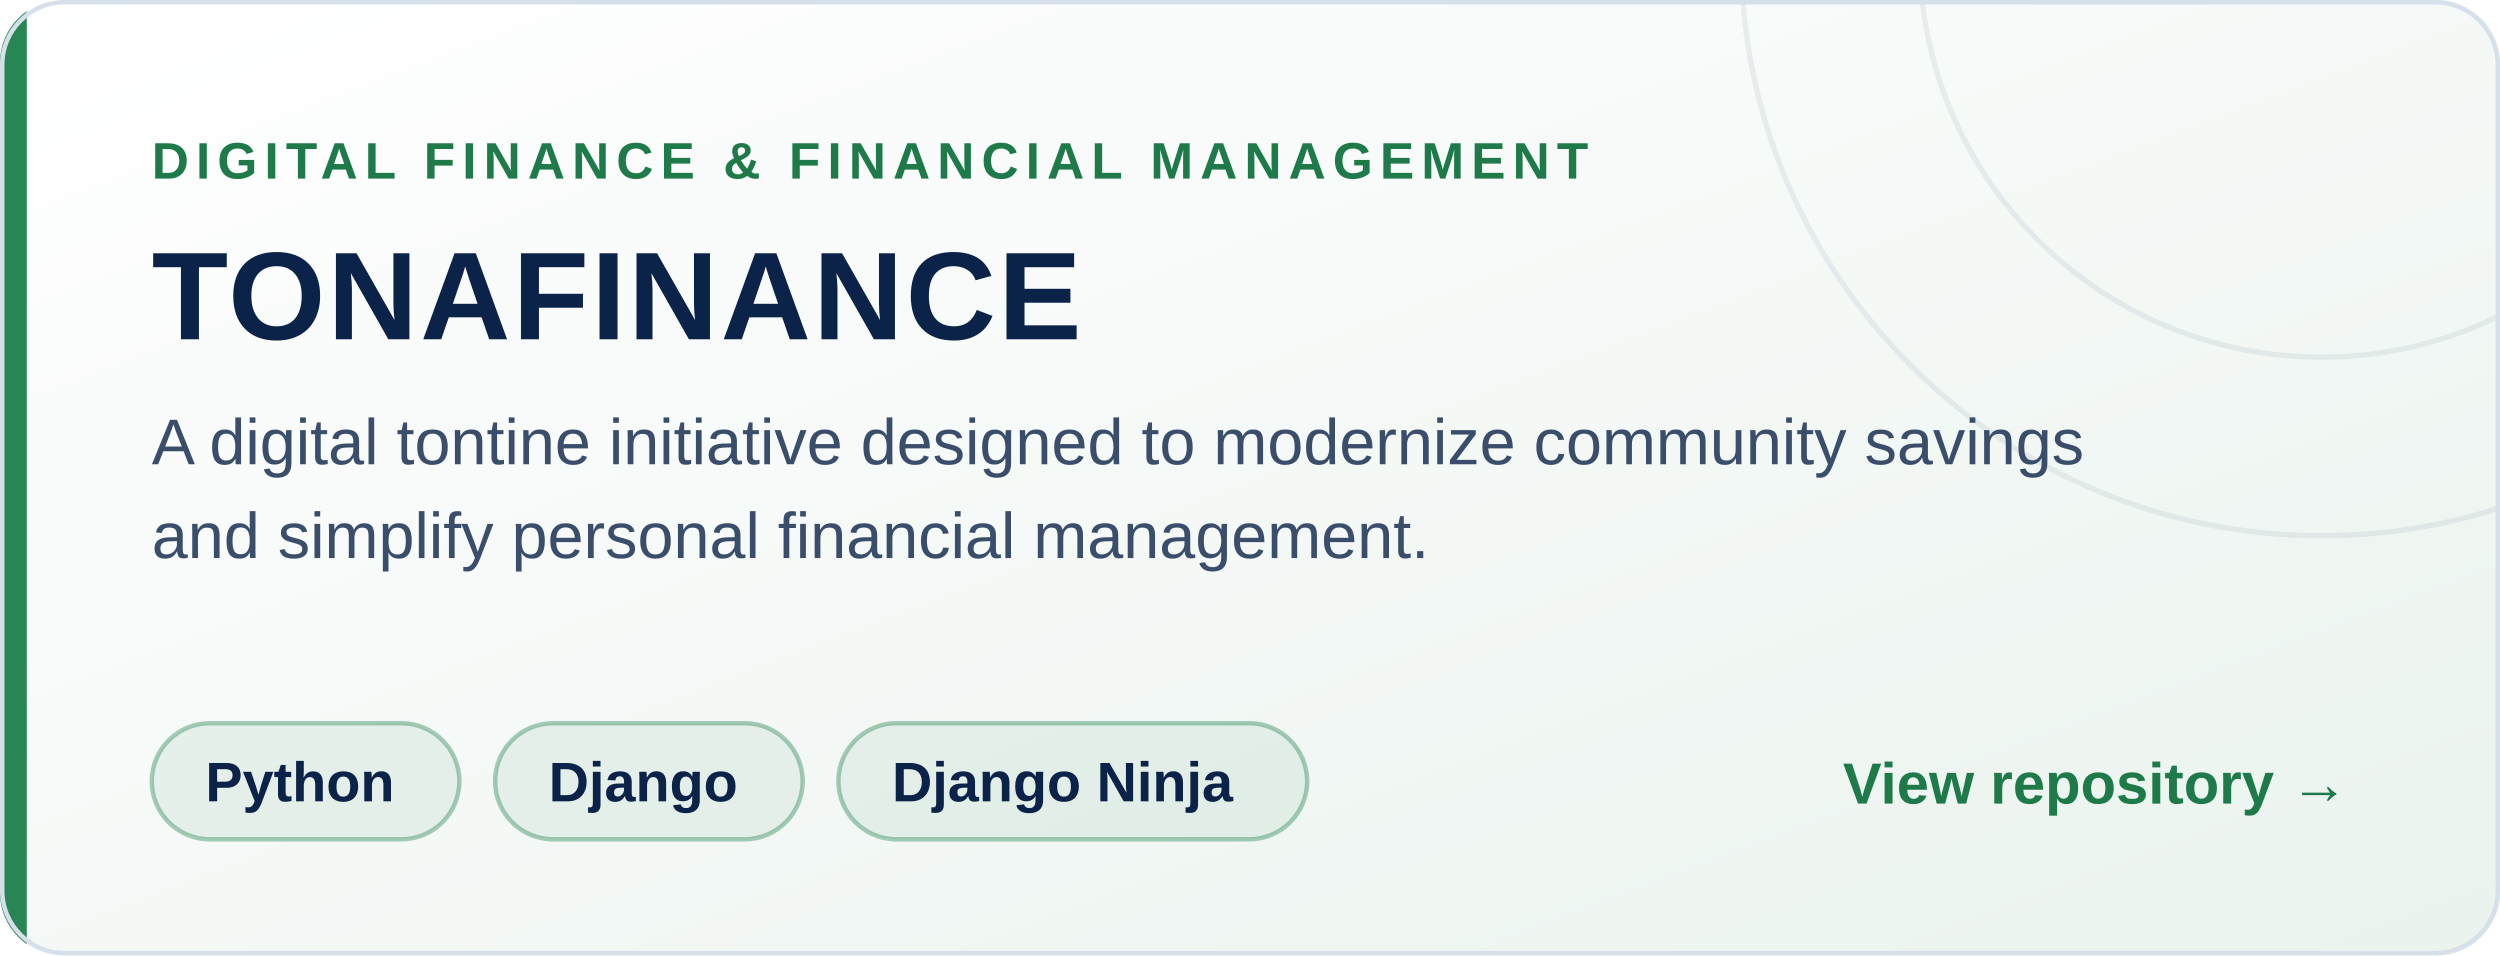
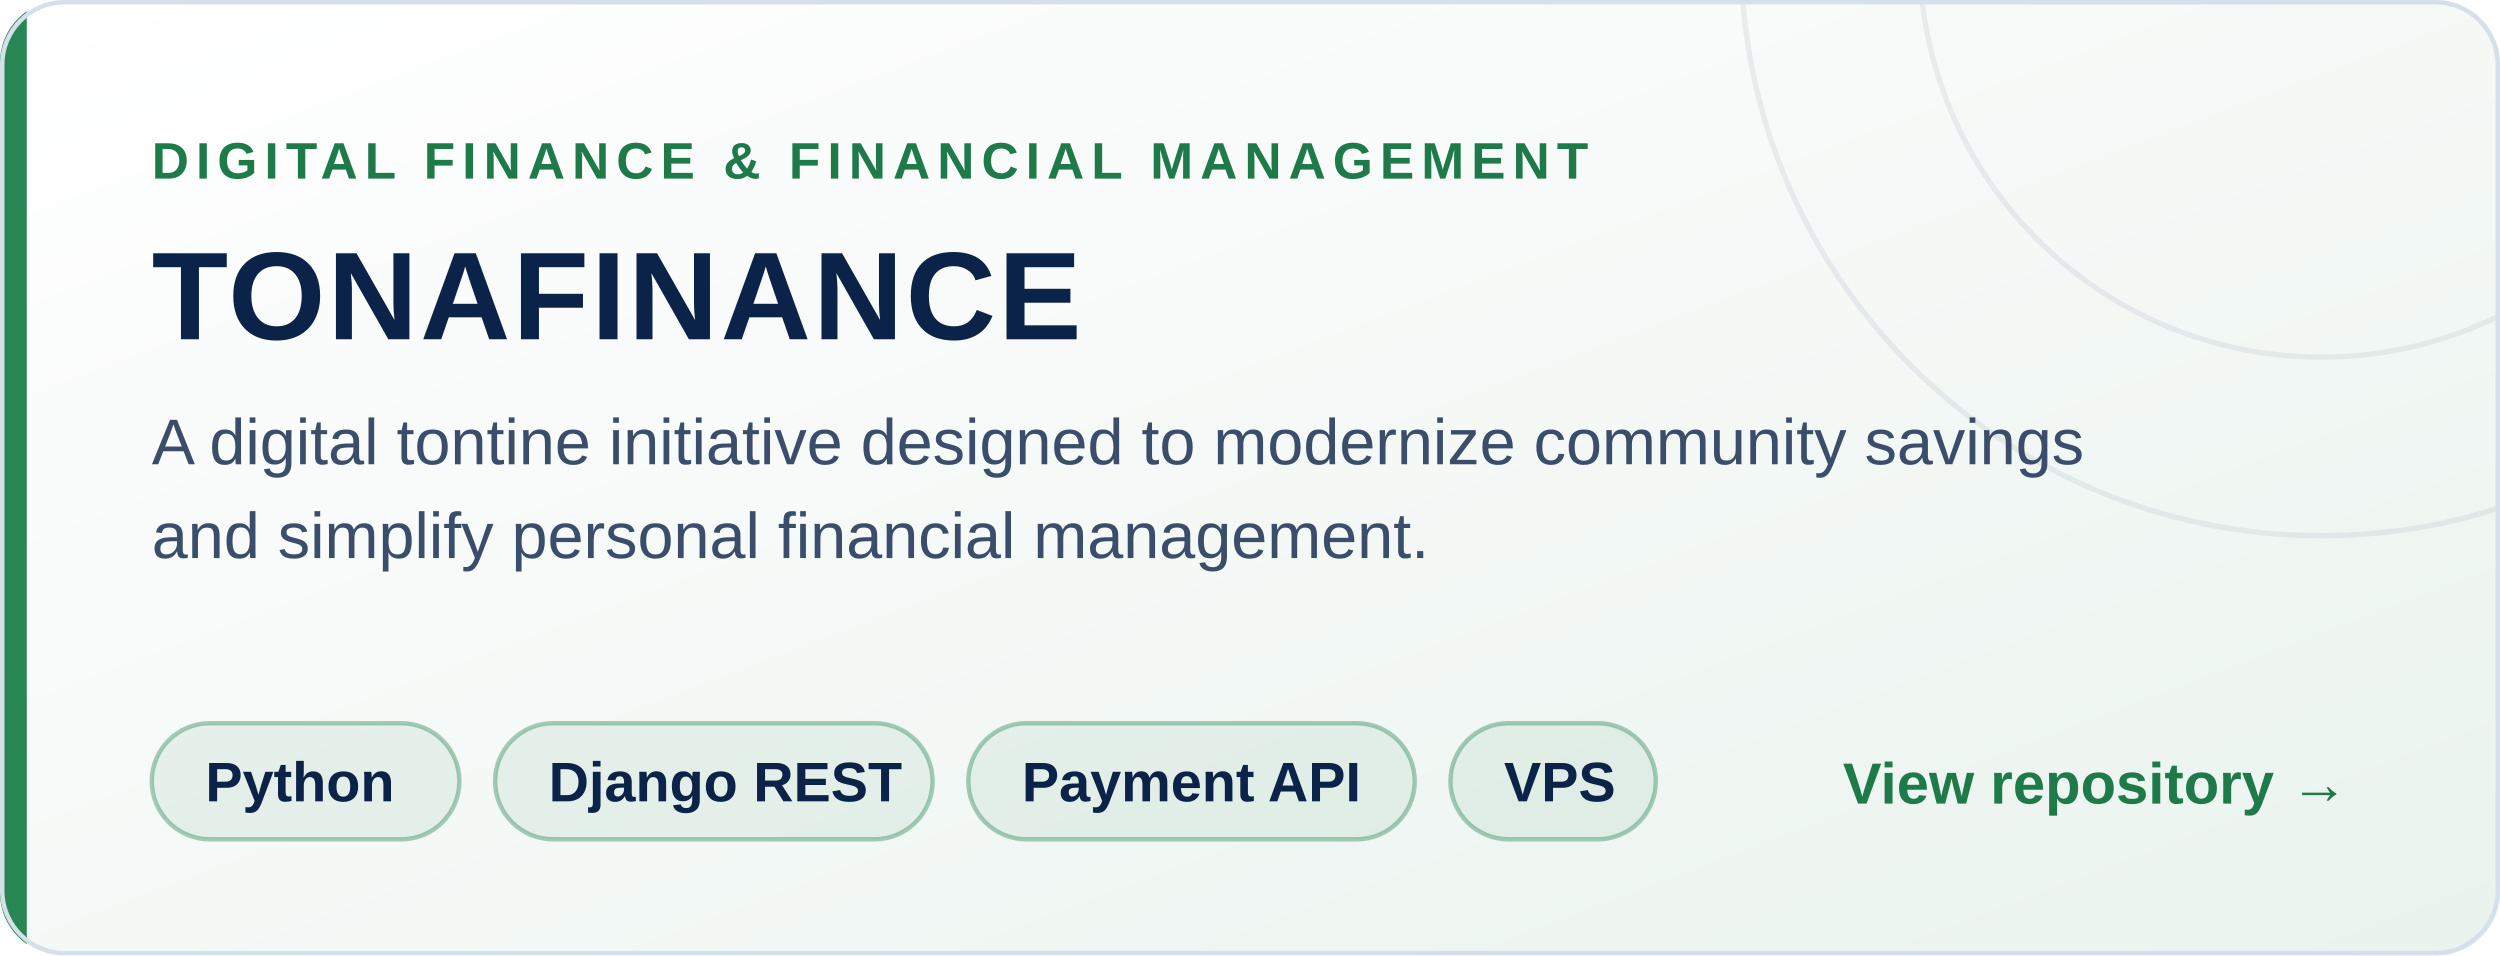
- <svg xmlns="http://www.w3.org/2000/svg" viewBox="0 0 560 214" width="560" height="214" role="img" aria-label="TONAFINANCE — Digital Finance &amp; Financial Management. A digital tontine initiative designed to modernize community savings and simplify personal financial management. Stack: Python, Django, Django Ninja.">
+ <svg xmlns="http://www.w3.org/2000/svg" viewBox="0 0 560 214" width="560" height="214" role="img" aria-label="TONAFINANCE — Digital Finance &amp; Financial Management. A digital tontine initiative designed to modernize community savings and simplify personal financial management. Stack: Python, Django REST Framework, payment API integration, deployed on a VPS.">
  <defs>
    <linearGradient id="bg" x1="0" y1="0" x2="1" y2="1">
      <stop offset="0" stop-color="#FFFFFF" />
      <stop offset="1" stop-color="#EAF3EE" />
    </linearGradient>
    <clipPath id="c">
      <rect width="560" height="214" rx="14" />
    </clipPath>
  </defs>
  <style>text{font-family:'Segoe UI',-apple-system,BlinkMacSystemFont,'Helvetica Neue',Arial,sans-serif}</style>
  <g clip-path="url(#c)">
    <rect width="560" height="214" fill="url(#bg)" />
    <circle cx="520" cy="-10" r="130" fill="none" stroke="#0B2348" stroke-opacity=".07" stroke-width="1.2" />
    <circle cx="520" cy="-10" r="90" fill="none" stroke="#0B2348" stroke-opacity=".07" stroke-width="1.2" />
    <rect width="6" height="214" fill="#278653" />
  </g>
  <rect x=".5" y=".5" width="559" height="213" rx="14" fill="none" stroke="#D6E0EA" />
  <text x="34" y="40" font-size="11.5" font-weight="700" letter-spacing="1.6" fill="#1F7A4A">DIGITAL FINANCE &amp; FINANCIAL MANAGEMENT</text>
  <text x="34" y="76" font-size="28" font-weight="800" letter-spacing=".5" fill="#0B2348">TONAFINANCE</text>
  <text x="34" y="104" font-size="14.5" fill="#3A4E6B">A digital tontine initiative designed to modernize community savings</text>
  <text x="34" y="125" font-size="14.5" fill="#3A4E6B">and simplify personal financial management.</text>
  <rect x="34.0" y="162" width="68.9" height="26" rx="13" fill="#278653" fill-opacity=".08" stroke="#278653" stroke-opacity=".4" />
  <text x="46.0" y="179.5" font-size="12.5" font-weight="600" fill="#0B2348">Python</text>
-   <rect x="110.9" y="162" width="68.9" height="26" rx="13" fill="#278653" fill-opacity=".08" stroke="#278653" stroke-opacity=".4" />
-   <text x="122.9" y="179.5" font-size="12.5" font-weight="600" fill="#0B2348">Django</text>
-   <rect x="187.8" y="162" width="105.0" height="26" rx="13" fill="#278653" fill-opacity=".08" stroke="#278653" stroke-opacity=".4" />
-   <text x="199.8" y="179.5" font-size="12.5" font-weight="600" fill="#0B2348">Django Ninja</text>
+   <rect x="110.9" y="162" width="98" height="26" rx="13" fill="#278653" fill-opacity=".08" stroke="#278653" stroke-opacity=".4" />
+   <text x="122.9" y="179.5" font-size="12.5" font-weight="600" fill="#0B2348">Django REST</text>
+   <rect x="216.9" y="162" width="100" height="26" rx="13" fill="#278653" fill-opacity=".08" stroke="#278653" stroke-opacity=".4" />
+   <text x="228.9" y="179.5" font-size="12.5" font-weight="600" fill="#0B2348">Payment API</text>
+   <rect x="324.9" y="162" width="46" height="26" rx="13" fill="#278653" fill-opacity=".08" stroke="#278653" stroke-opacity=".4" />
+   <text x="336.9" y="179.5" font-size="12.5" font-weight="600" fill="#0B2348">VPS</text>
  <text x="526" y="180" text-anchor="end" font-size="13" font-weight="600" fill="#1F7A4A">View repository →</text>
</svg>
